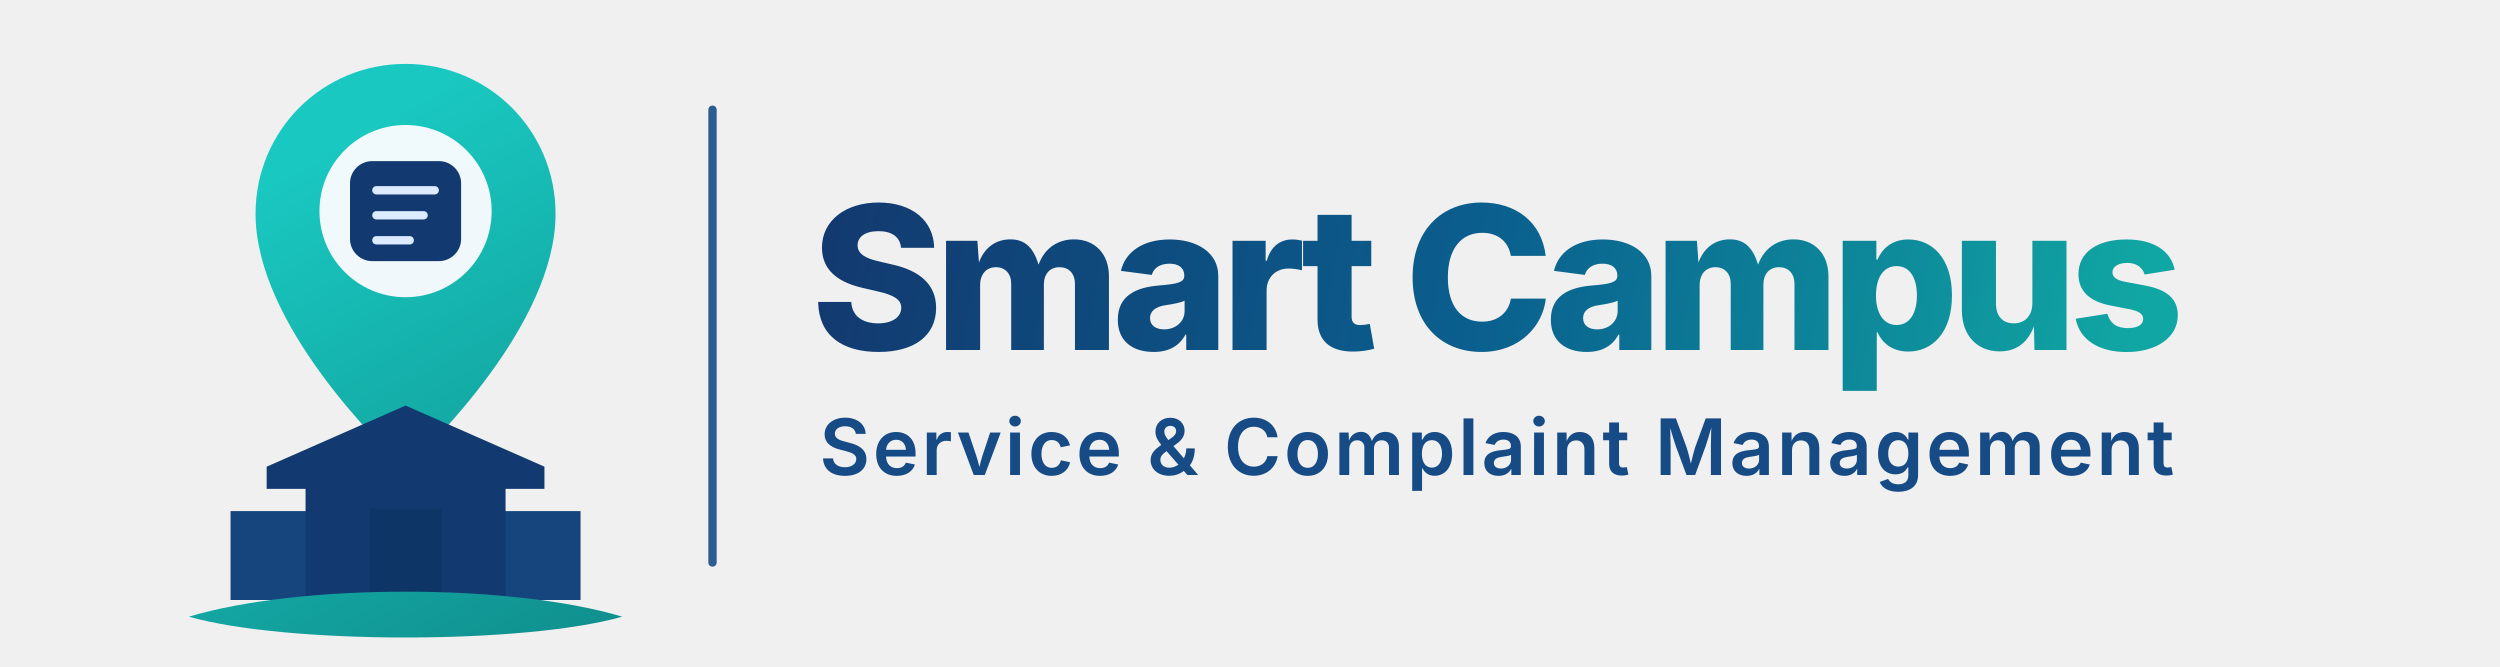
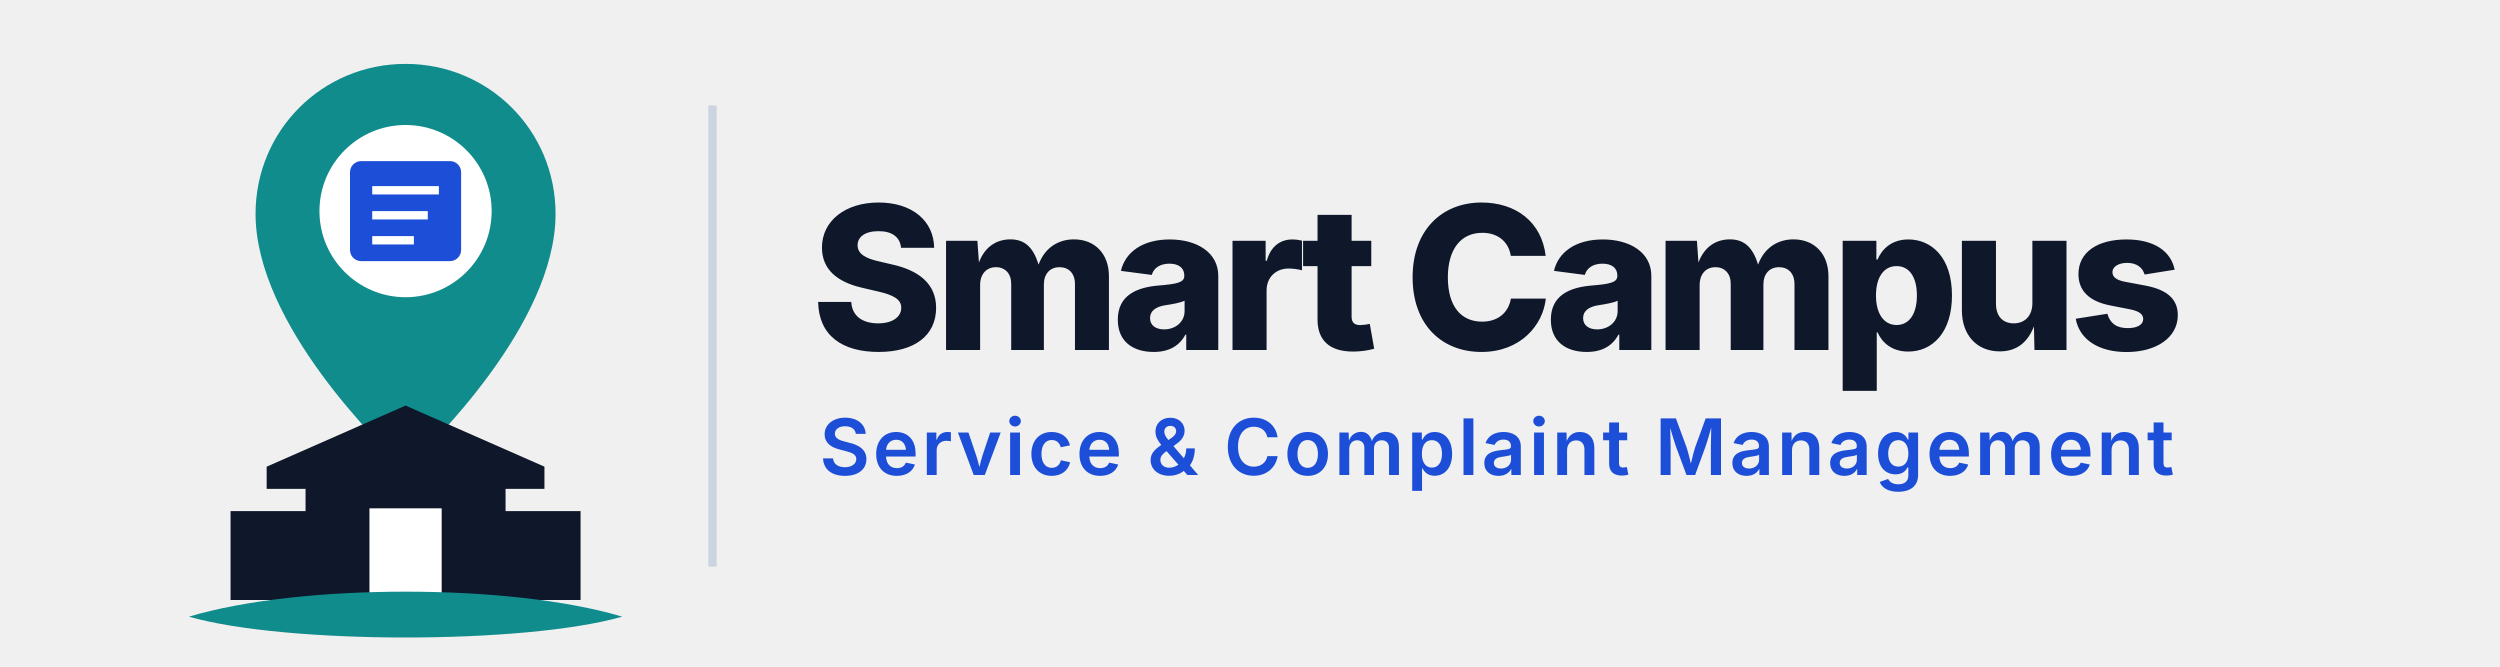
<svg xmlns="http://www.w3.org/2000/svg" width="900" height="240" viewBox="0 0 900 240" fill="none">
-   <defs>
-     <linearGradient id="teal" x1="110" y1="25" x2="215" y2="210" gradientUnits="userSpaceOnUse">
-       <stop stop-color="#19C8C0" />
-       <stop offset="1" stop-color="#0F8C8B" />
-     </linearGradient>
-     <linearGradient id="word" x1="300" y1="80" x2="760" y2="165" gradientUnits="userSpaceOnUse">
-       <stop stop-color="#123A70" />
-       <stop offset="0.5" stop-color="#0A5F8E" />
-       <stop offset="1" stop-color="#10A6A3" />
-     </linearGradient>
-   </defs>
  <g transform="translate(28 18)">
-     <path d="M118 5C88 5 64 29 64 59C64 99 110 143 116 149C117 150 119 150 120 149C126 143 172 99 172 59C172 29 148 5 118 5Z" fill="url(#teal)" />
-     <circle cx="118" cy="58" r="31" fill="#F8FBFF" fill-opacity="0.96" />
-     <rect x="98" y="40" width="40" height="36" rx="8" fill="#123A70" />
-     <rect x="106" y="49" width="24" height="3" rx="1.5" fill="#DCEBFF" />
-     <rect x="106" y="58" width="20" height="3" rx="1.5" fill="#DCEBFF" />
-     <rect x="106" y="67" width="15" height="3" rx="1.5" fill="#DCEBFF" />
-     <path d="M68 150L118 128L168 150V158H68V150Z" fill="#123A70" />
-     <path d="M55 166H181V198H55V166Z" fill="#16447C" />
-     <path d="M82 154H154V198H82V154Z" fill="#123A70" />
-     <path d="M105 165H131V198H105V165Z" fill="#0D3566" />
-     <path d="M40 204C80 192 156 192 196 204C161 214 75 214 40 204Z" fill="url(#teal)" />
+     <path d="M118 5C88 5 64 29 64 59C64 99 110 143 116 149C117 150 119 150 120 149C126 143 172 99 172 59C172 29 148 5 118 5Z" fill="#0F8C8B" />
+     <circle cx="118" cy="58" r="31" fill="#FFFFFF" />
+     <rect x="98" y="40" width="40" height="36" rx="4" fill="#1D4ED8" />
+     <rect x="106" y="49" width="24" height="3" fill="#FFFFFF" />
+     <rect x="106" y="58" width="20" height="3" fill="#FFFFFF" />
+     <rect x="106" y="67" width="15" height="3" fill="#FFFFFF" />
+     <path d="M68 150L118 128L168 150V158H68V150Z" fill="#0F172A" />
+     <path d="M55 166H181V198H55V166Z" fill="#0F172A" />
+     <path d="M82 154H154V198H82V154Z" fill="#0F172A" />
+     <path d="M105 165H131V198H105V165Z" fill="#FFFFFF" />
+     <path d="M40 204C80 192 156 192 196 204C161 214 75 214 40 204Z" fill="#0F8C8B" />
  </g>
-   <rect x="255" y="38" width="3" height="166" rx="1.5" fill="#174B85" opacity="0.9" />
-   <text x="292" y="126" font-family="Inter, Arial, sans-serif" font-size="72" font-weight="800" letter-spacing="-3" fill="url(#word)">Smart Campus</text>
-   <text x="295" y="171" font-family="Inter, Arial, sans-serif" font-size="28" font-weight="600" letter-spacing="1" fill="#174B85">Service &amp; Complaint Management</text>
+   <rect x="255" y="38" width="3" height="166" fill="#CBD5E1" />
+   <text x="292" y="126" font-family="Inter, Arial, sans-serif" font-size="72" font-weight="800" letter-spacing="-3" fill="#0F172A">Smart Campus</text>
+   <text x="295" y="171" font-family="Inter, Arial, sans-serif" font-size="28" font-weight="600" letter-spacing="1" fill="#1D4ED8">Service &amp; Complaint Management</text>
</svg>
